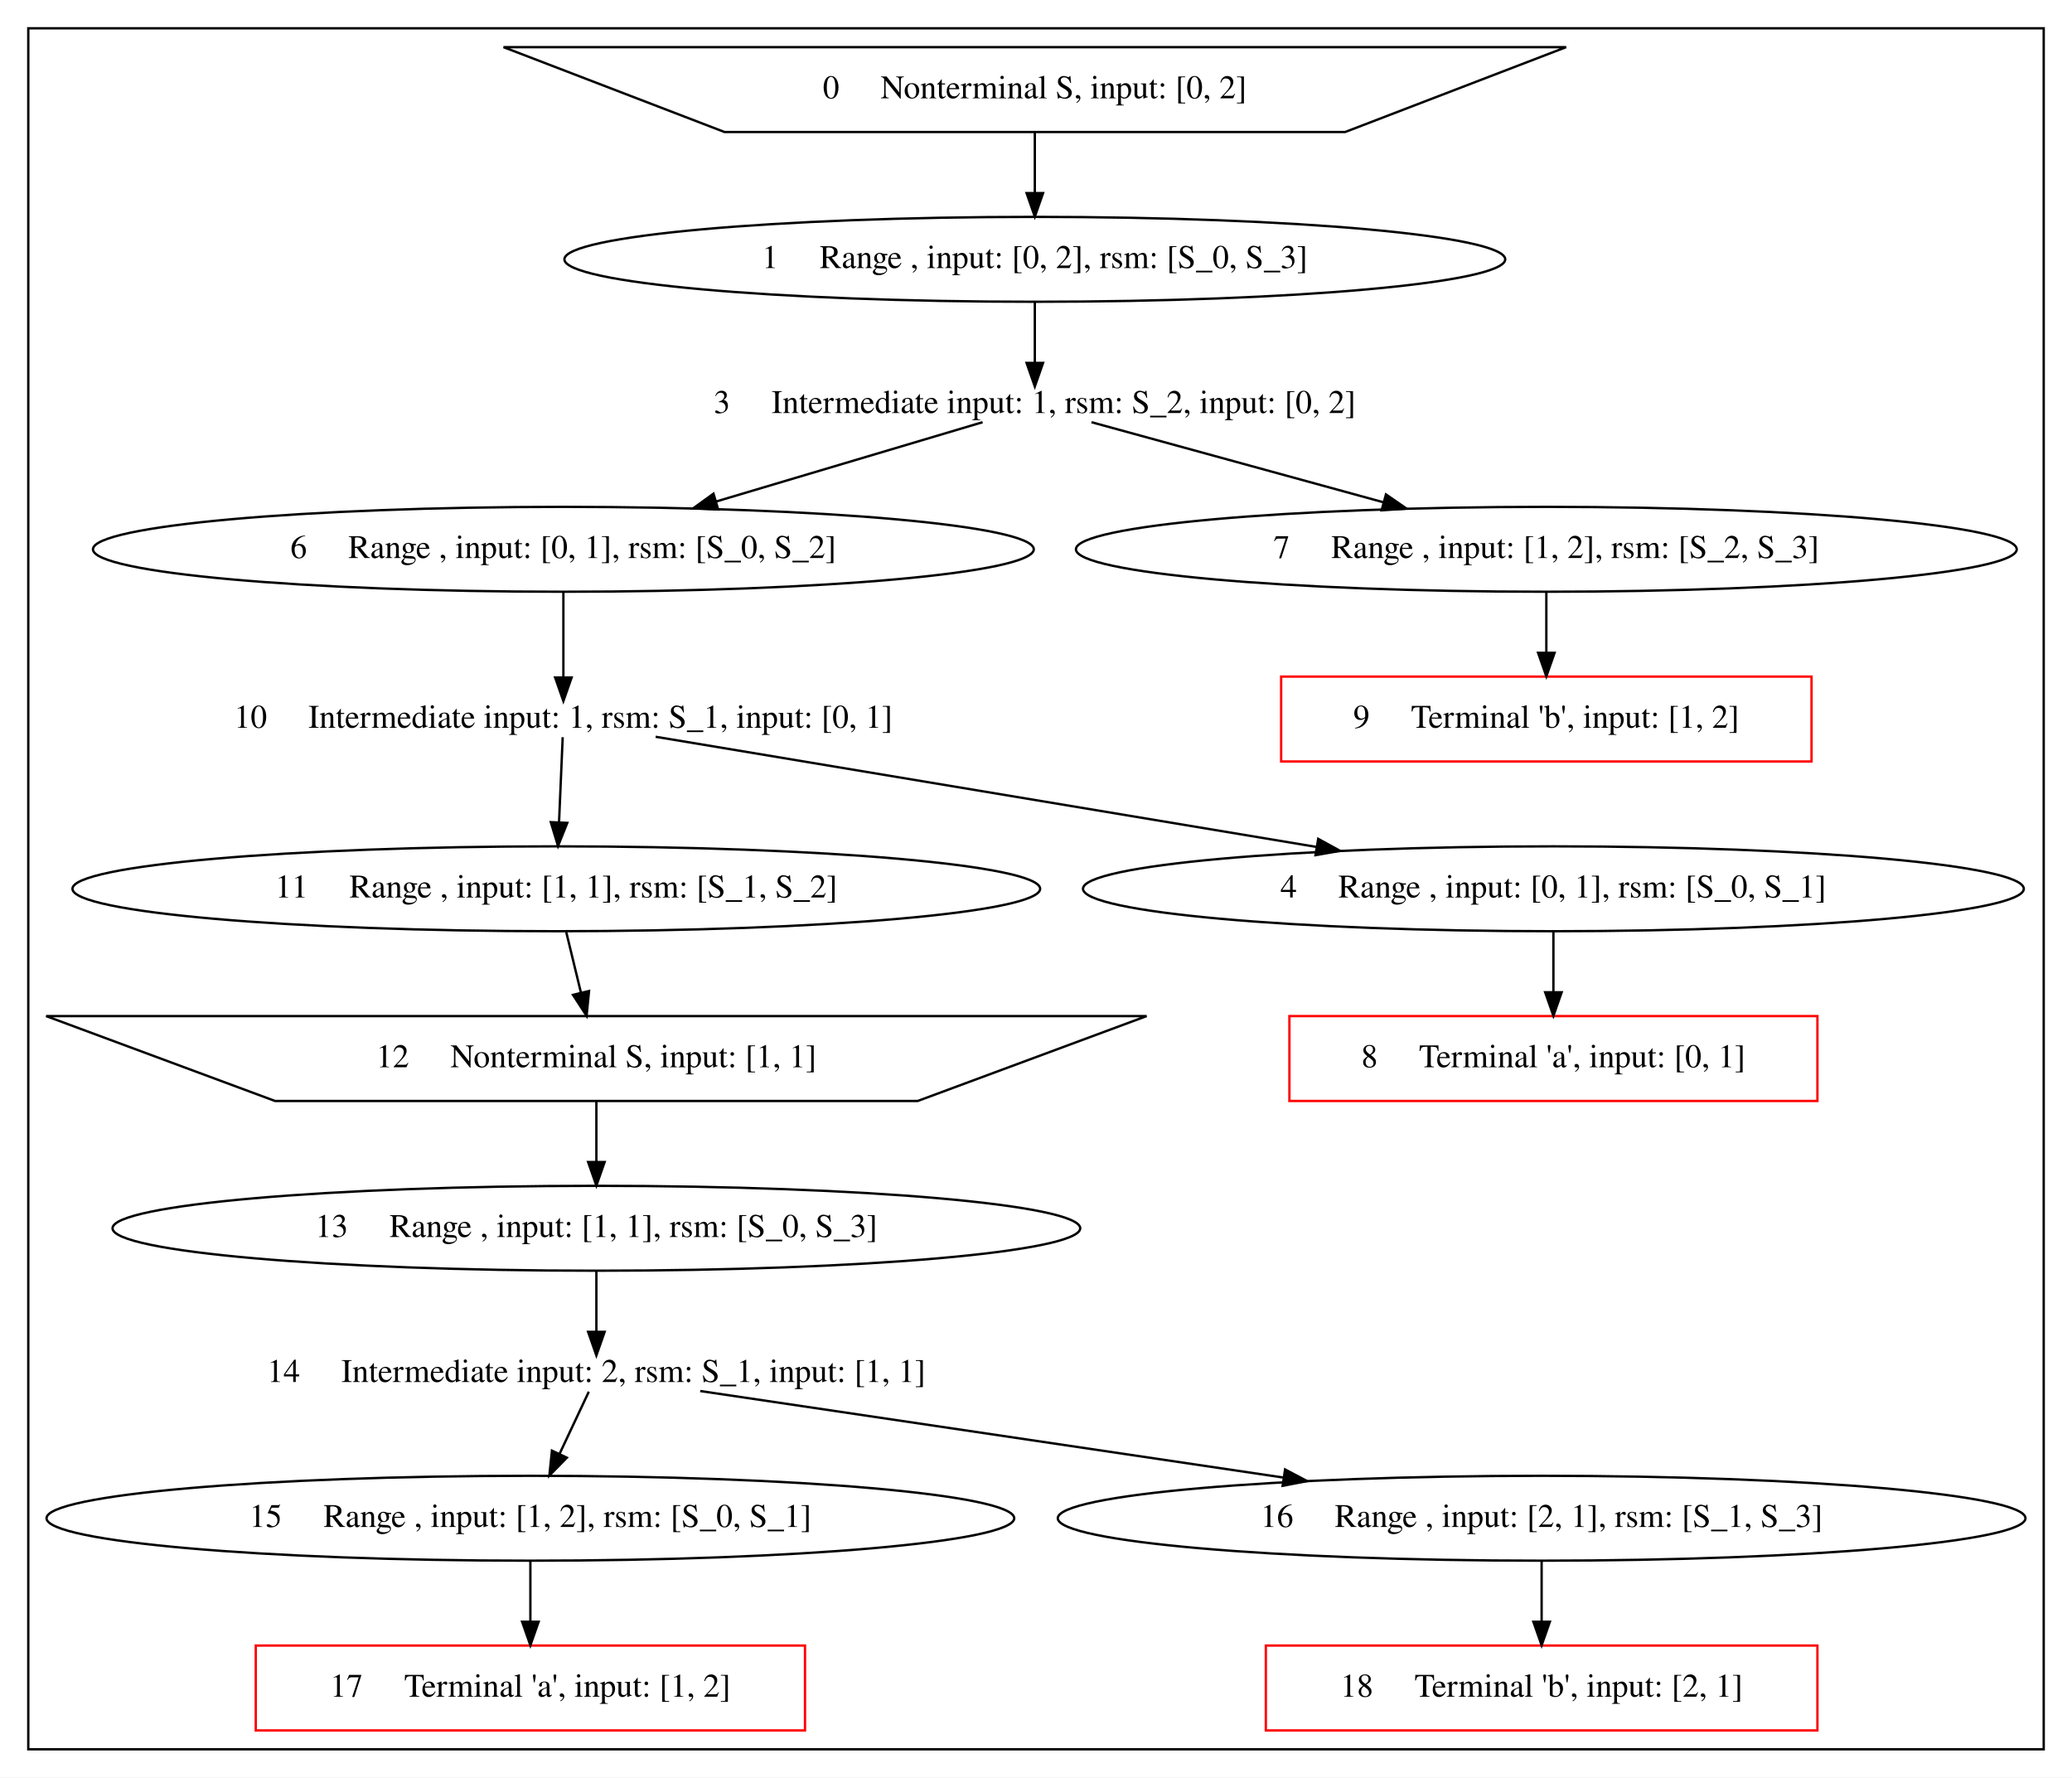
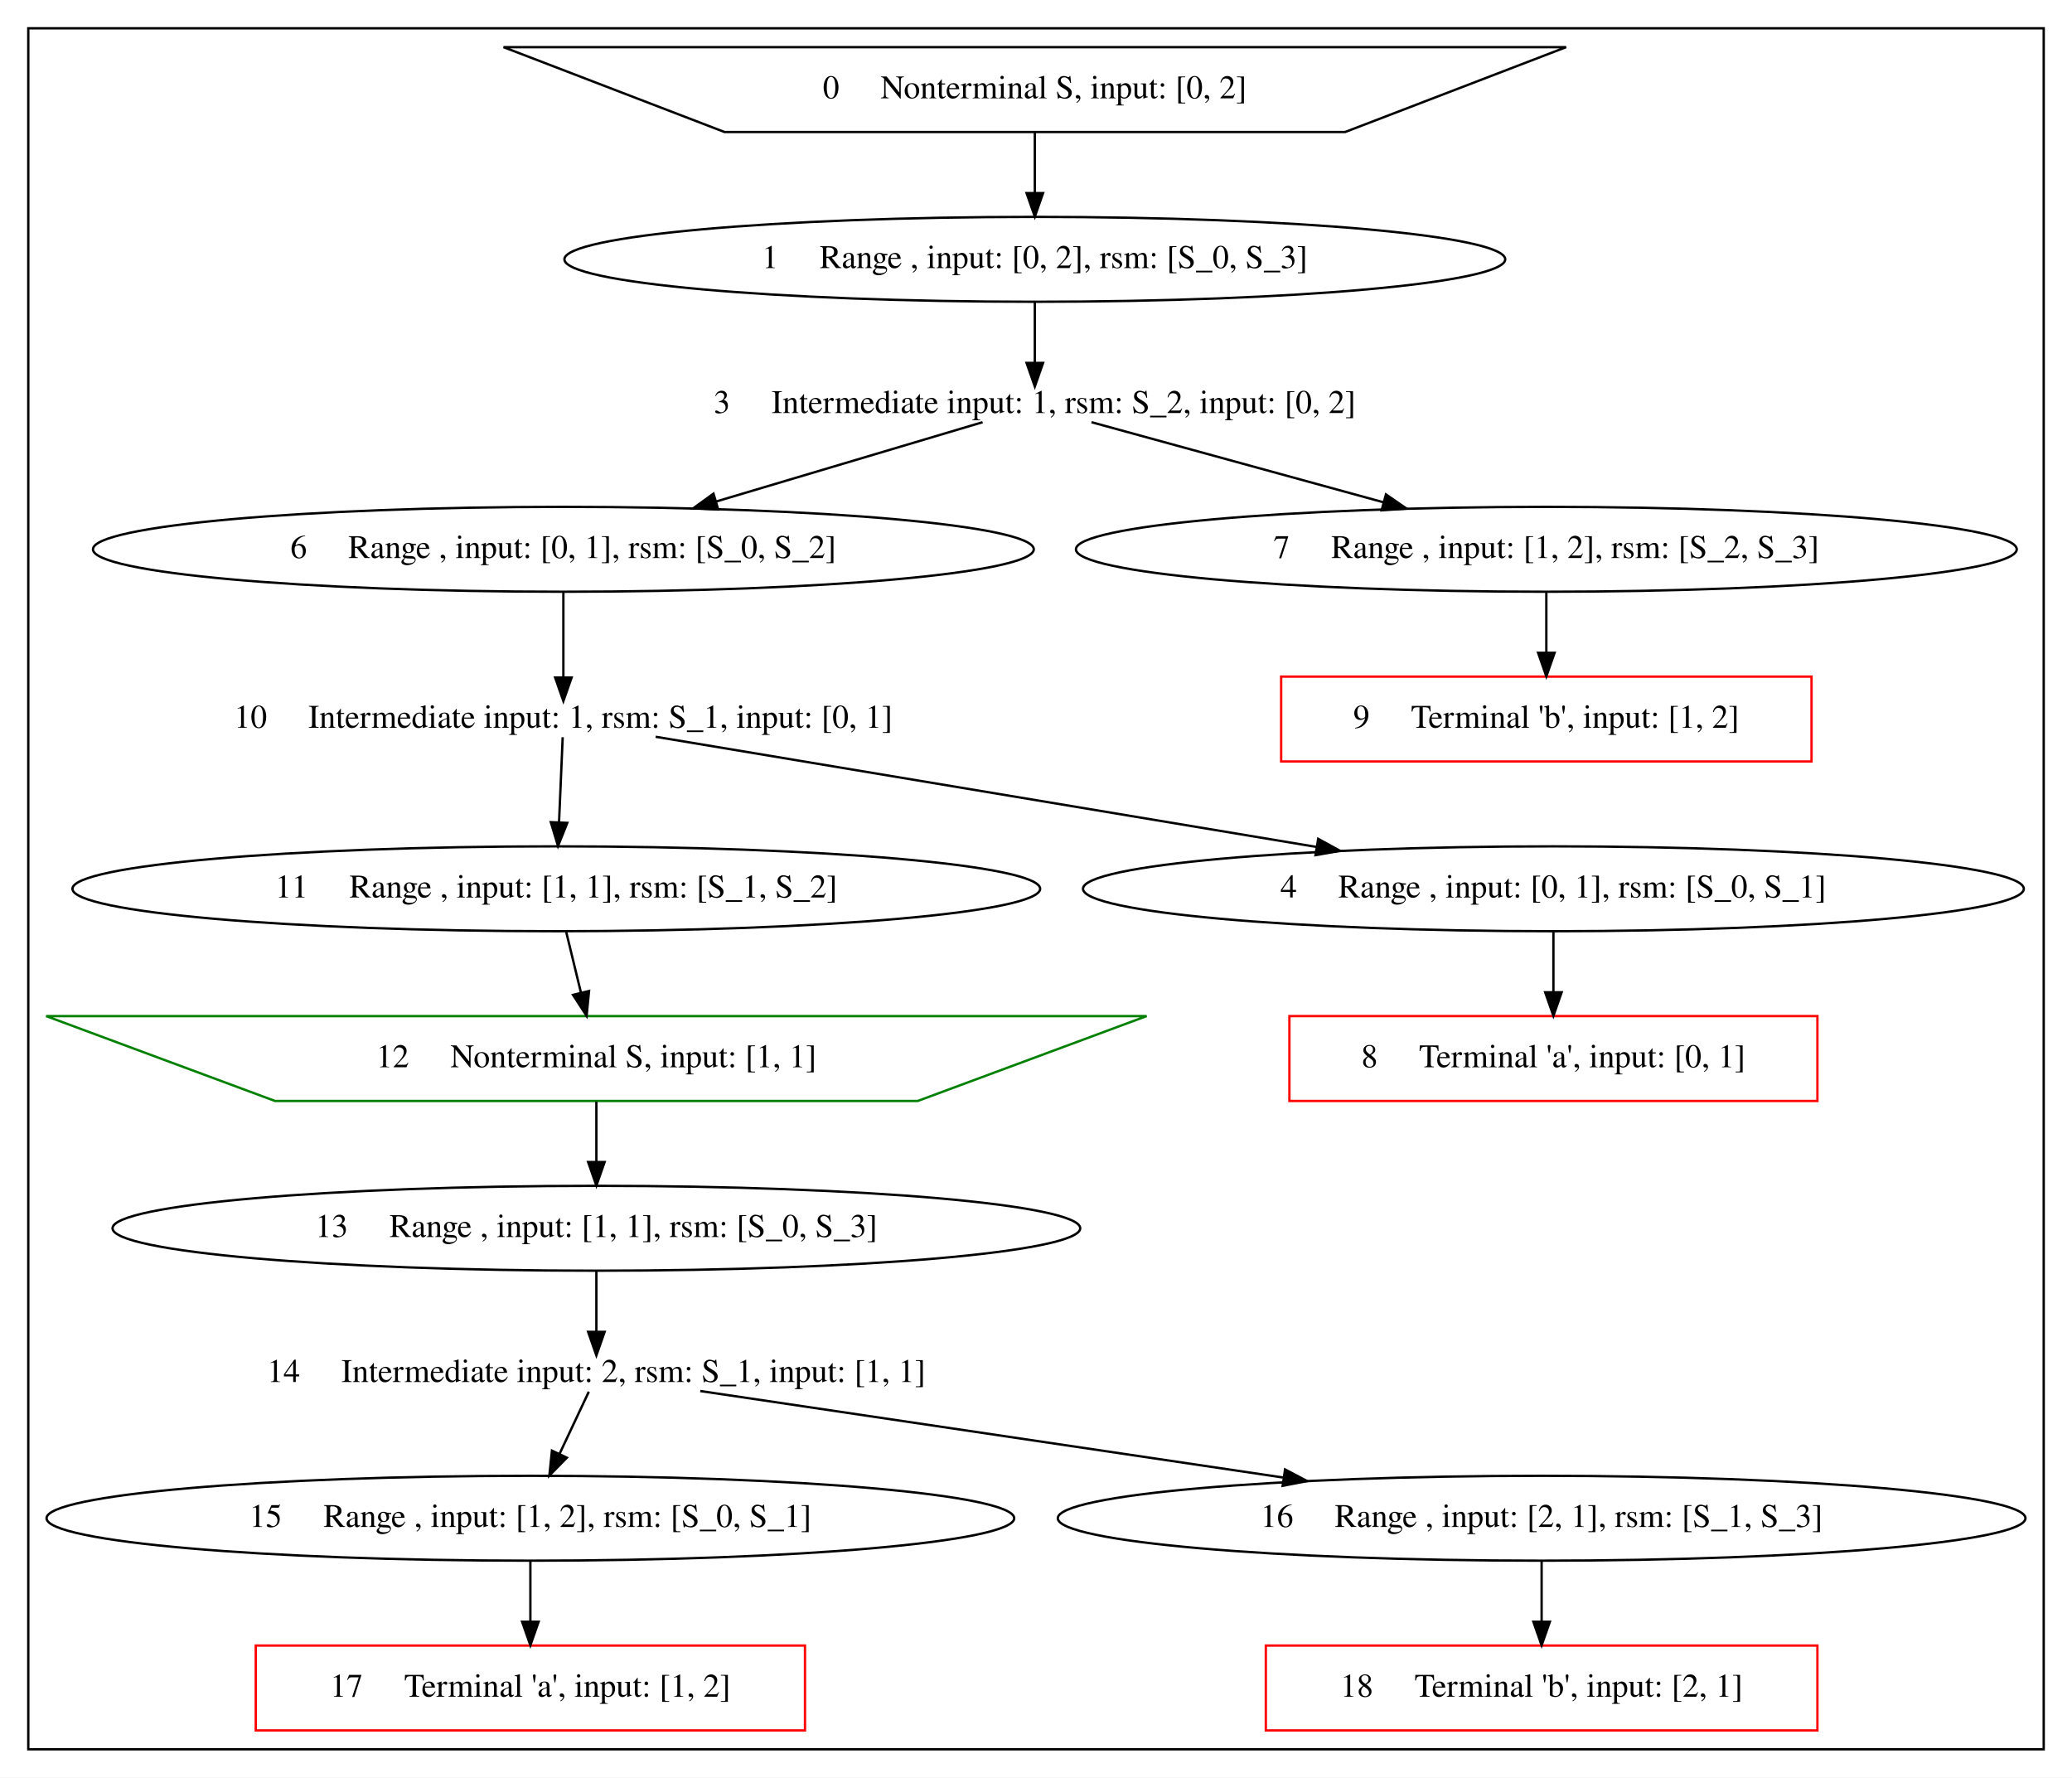
<svg xmlns="http://www.w3.org/2000/svg" width="879pt" height="754pt" viewBox="0.00 0.00 879.00 754.00">
  <g id="graph0" class="graph" transform="scale(1 1) rotate(0) translate(4 750)">
    <polygon fill="white" stroke="transparent" points="-4,4 -4,-750 875,-750 875,4 -4,4" />
    <g id="clust1" class="cluster">
      <polygon fill="none" stroke="black" points="8,-8 8,-738 863,-738 863,-8 8,-8" />
    </g>
    <g id="node1" class="node">
      <polygon fill="none" stroke="black" points="303.37,-694 566.63,-694 660.39,-730 209.61,-730 303.37,-694" />
      <text text-anchor="middle" x="435" y="-708.3" font-family="Times,serif" font-size="14.00">0     Nonterminal S, input: [0, 2]</text>
    </g>
    <g id="node2" class="node">
      <ellipse fill="none" stroke="black" cx="435" cy="-640" rx="199.56" ry="18" />
      <text text-anchor="middle" x="435" y="-636.3" font-family="Times,serif" font-size="14.00">1     Range , input: [0, 2], rsm: [S_0, S_3]</text>
    </g>
    <g id="edge1" class="edge">
      <path fill="none" stroke="black" d="M435,-693.7C435,-685.98 435,-676.71 435,-668.11" />
      <polygon fill="black" stroke="black" points="438.5,-668.1 435,-658.1 431.5,-668.1 438.5,-668.1" />
    </g>
    <g id="node12" class="node">
      <text text-anchor="middle" x="435" y="-574.8" font-family="Times,serif" font-size="14.00">3     Intermediate input: 1, rsm: S_2, input: [0, 2]</text>
    </g>
    <g id="edge2" class="edge">
      <path fill="none" stroke="black" d="M435,-621.79C435,-613.77 435,-604.25 435,-596.28" />
      <polygon fill="black" stroke="black" points="438.5,-596.06 435,-586.06 431.5,-596.06 438.5,-596.06" />
    </g>
    <g id="node3" class="node">
      <text text-anchor="middle" x="235" y="-441.3" font-family="Times,serif" font-size="14.00">10     Intermediate input: 1, rsm: S_1, input: [0, 1]</text>
    </g>
    <g id="node4" class="node">
      <ellipse fill="none" stroke="black" cx="232" cy="-373" rx="205.26" ry="18" />
      <text text-anchor="middle" x="232" y="-369.3" font-family="Times,serif" font-size="14.00">11     Range , input: [1, 1], rsm: [S_1, S_2]</text>
    </g>
    <g id="edge4" class="edge">
      <path fill="none" stroke="black" d="M234.71,-437.29C234.36,-428.97 233.73,-414.29 233.16,-401.16" />
      <polygon fill="black" stroke="black" points="236.66,-400.96 232.73,-391.12 229.67,-401.26 236.66,-400.96" />
    </g>
    <g id="node13" class="node">
      <ellipse fill="none" stroke="black" cx="655" cy="-373" rx="199.56" ry="18" />
      <text text-anchor="middle" x="655" y="-369.3" font-family="Times,serif" font-size="14.00">4     Range , input: [0, 1], rsm: [S_0, S_1]</text>
    </g>
    <g id="edge3" class="edge">
      <path fill="none" stroke="black" d="M274.14,-437.48C337.54,-426.91 464.65,-405.72 554.56,-390.74" />
      <polygon fill="black" stroke="black" points="555.22,-394.18 564.51,-389.08 554.07,-387.27 555.22,-394.18" />
    </g>
    <g id="node5" class="node">
-       <polygon fill="none" stroke="black" points="112.67,-283 385.33,-283 482.43,-319 15.57,-319 112.67,-283" />
+       <polygon fill="none" stroke="green" points="112.67,-283 385.33,-283 482.43,-319 15.57,-319 112.67,-283" />
      <text text-anchor="middle" x="249" y="-297.3" font-family="Times,serif" font-size="14.00">12     Nonterminal S, input: [1, 1]</text>
    </g>
    <g id="edge5" class="edge">
      <path fill="none" stroke="black" d="M236.2,-354.7C238.1,-346.9 240.38,-337.51 242.48,-328.83" />
      <polygon fill="black" stroke="black" points="245.89,-329.65 244.85,-319.1 239.08,-328 245.89,-329.65" />
    </g>
    <g id="node6" class="node">
      <ellipse fill="none" stroke="black" cx="249" cy="-229" rx="205.26" ry="18" />
      <text text-anchor="middle" x="249" y="-225.3" font-family="Times,serif" font-size="14.00">13     Range , input: [1, 1], rsm: [S_0, S_3]</text>
    </g>
    <g id="edge6" class="edge">
      <path fill="none" stroke="black" d="M249,-282.7C249,-274.98 249,-265.71 249,-257.11" />
      <polygon fill="black" stroke="black" points="252.5,-257.1 249,-247.1 245.5,-257.1 252.5,-257.1" />
    </g>
    <g id="node7" class="node">
      <text text-anchor="middle" x="249" y="-163.8" font-family="Times,serif" font-size="14.00">14     Intermediate input: 2, rsm: S_1, input: [1, 1]</text>
    </g>
    <g id="edge7" class="edge">
      <path fill="none" stroke="black" d="M249,-210.79C249,-202.77 249,-193.25 249,-185.28" />
      <polygon fill="black" stroke="black" points="252.5,-185.06 249,-175.06 245.5,-185.06 252.5,-185.06" />
    </g>
    <g id="node8" class="node">
      <ellipse fill="none" stroke="black" cx="221" cy="-106" rx="205.26" ry="18" />
      <text text-anchor="middle" x="221" y="-102.3" font-family="Times,serif" font-size="14.00">15     Range , input: [1, 2], rsm: [S_0, S_1]</text>
    </g>
    <g id="edge8" class="edge">
      <path fill="none" stroke="black" d="M245.79,-159.67C242.75,-153.22 237.99,-143.11 233.45,-133.46" />
      <polygon fill="black" stroke="black" points="236.48,-131.69 229.06,-124.13 230.15,-134.67 236.48,-131.69" />
    </g>
    <g id="node9" class="node">
      <ellipse fill="none" stroke="black" cx="650" cy="-106" rx="205.26" ry="18" />
      <text text-anchor="middle" x="650" y="-102.3" font-family="Times,serif" font-size="14.00">16     Range , input: [2, 1], rsm: [S_1, S_3]</text>
    </g>
    <g id="edge9" class="edge">
      <path fill="none" stroke="black" d="M293.06,-159.96C352.08,-151.2 458.81,-135.37 540.23,-123.29" />
      <polygon fill="black" stroke="black" points="541.16,-126.69 550.53,-121.76 540.13,-119.76 541.16,-126.69" />
    </g>
    <g id="node10" class="node">
      <polygon fill="none" stroke="red" points="337.5,-52 104.5,-52 104.5,-16 337.5,-16 337.5,-52" />
      <text text-anchor="middle" x="221" y="-30.3" font-family="Times,serif" font-size="14.00">17     Terminal 'a', input: [1, 2]</text>
    </g>
    <g id="edge10" class="edge">
      <path fill="none" stroke="black" d="M221,-87.7C221,-79.98 221,-70.71 221,-62.11" />
      <polygon fill="black" stroke="black" points="224.5,-62.1 221,-52.1 217.5,-62.1 224.5,-62.1" />
    </g>
    <g id="node11" class="node">
      <polygon fill="none" stroke="red" points="767,-52 533,-52 533,-16 767,-16 767,-52" />
      <text text-anchor="middle" x="650" y="-30.3" font-family="Times,serif" font-size="14.00">18     Terminal 'b', input: [2, 1]</text>
    </g>
    <g id="edge11" class="edge">
      <path fill="none" stroke="black" d="M650,-87.7C650,-79.98 650,-70.71 650,-62.11" />
      <polygon fill="black" stroke="black" points="653.5,-62.1 650,-52.1 646.5,-62.1 653.5,-62.1" />
    </g>
    <g id="node14" class="node">
      <ellipse fill="none" stroke="black" cx="235" cy="-517" rx="199.56" ry="18" />
      <text text-anchor="middle" x="235" y="-513.3" font-family="Times,serif" font-size="14.00">6     Range , input: [0, 1], rsm: [S_0, S_2]</text>
    </g>
    <g id="edge12" class="edge">
      <path fill="none" stroke="black" d="M412.83,-570.91C385.74,-562.84 338.69,-548.85 299.79,-537.27" />
      <polygon fill="black" stroke="black" points="300.67,-533.89 290.09,-534.39 298.68,-540.6 300.67,-533.89" />
    </g>
    <g id="node15" class="node">
      <ellipse fill="none" stroke="black" cx="652" cy="-517" rx="199.56" ry="18" />
      <text text-anchor="middle" x="652" y="-513.3" font-family="Times,serif" font-size="14.00">7     Range , input: [1, 2], rsm: [S_2, S_3]</text>
    </g>
    <g id="edge13" class="edge">
      <path fill="none" stroke="black" d="M459.05,-570.91C488.74,-562.76 540.51,-548.57 582.95,-536.93" />
      <polygon fill="black" stroke="black" points="583.96,-540.28 592.68,-534.26 582.11,-533.53 583.96,-540.28" />
    </g>
    <g id="node16" class="node">
      <polygon fill="none" stroke="red" points="767,-319 543,-319 543,-283 767,-283 767,-319" />
      <text text-anchor="middle" x="655" y="-297.3" font-family="Times,serif" font-size="14.00">8     Terminal 'a', input: [0, 1]</text>
    </g>
    <g id="edge14" class="edge">
      <path fill="none" stroke="black" d="M655,-354.7C655,-346.98 655,-337.71 655,-329.11" />
      <polygon fill="black" stroke="black" points="658.5,-329.1 655,-319.1 651.5,-329.1 658.5,-329.1" />
    </g>
    <g id="edge15" class="edge">
      <path fill="none" stroke="black" d="M235,-498.7C235,-487.76 235,-473.68 235,-462.83" />
      <polygon fill="black" stroke="black" points="238.5,-462.62 235,-452.62 231.5,-462.62 238.5,-462.62" />
    </g>
    <g id="node17" class="node">
      <polygon fill="none" stroke="red" points="764.5,-463 539.5,-463 539.5,-427 764.5,-427 764.5,-463" />
      <text text-anchor="middle" x="652" y="-441.3" font-family="Times,serif" font-size="14.00">9     Terminal 'b', input: [1, 2]</text>
    </g>
    <g id="edge16" class="edge">
      <path fill="none" stroke="black" d="M652,-498.7C652,-490.98 652,-481.71 652,-473.11" />
      <polygon fill="black" stroke="black" points="655.5,-473.1 652,-463.1 648.5,-473.1 655.5,-473.1" />
    </g>
  </g>
</svg>
